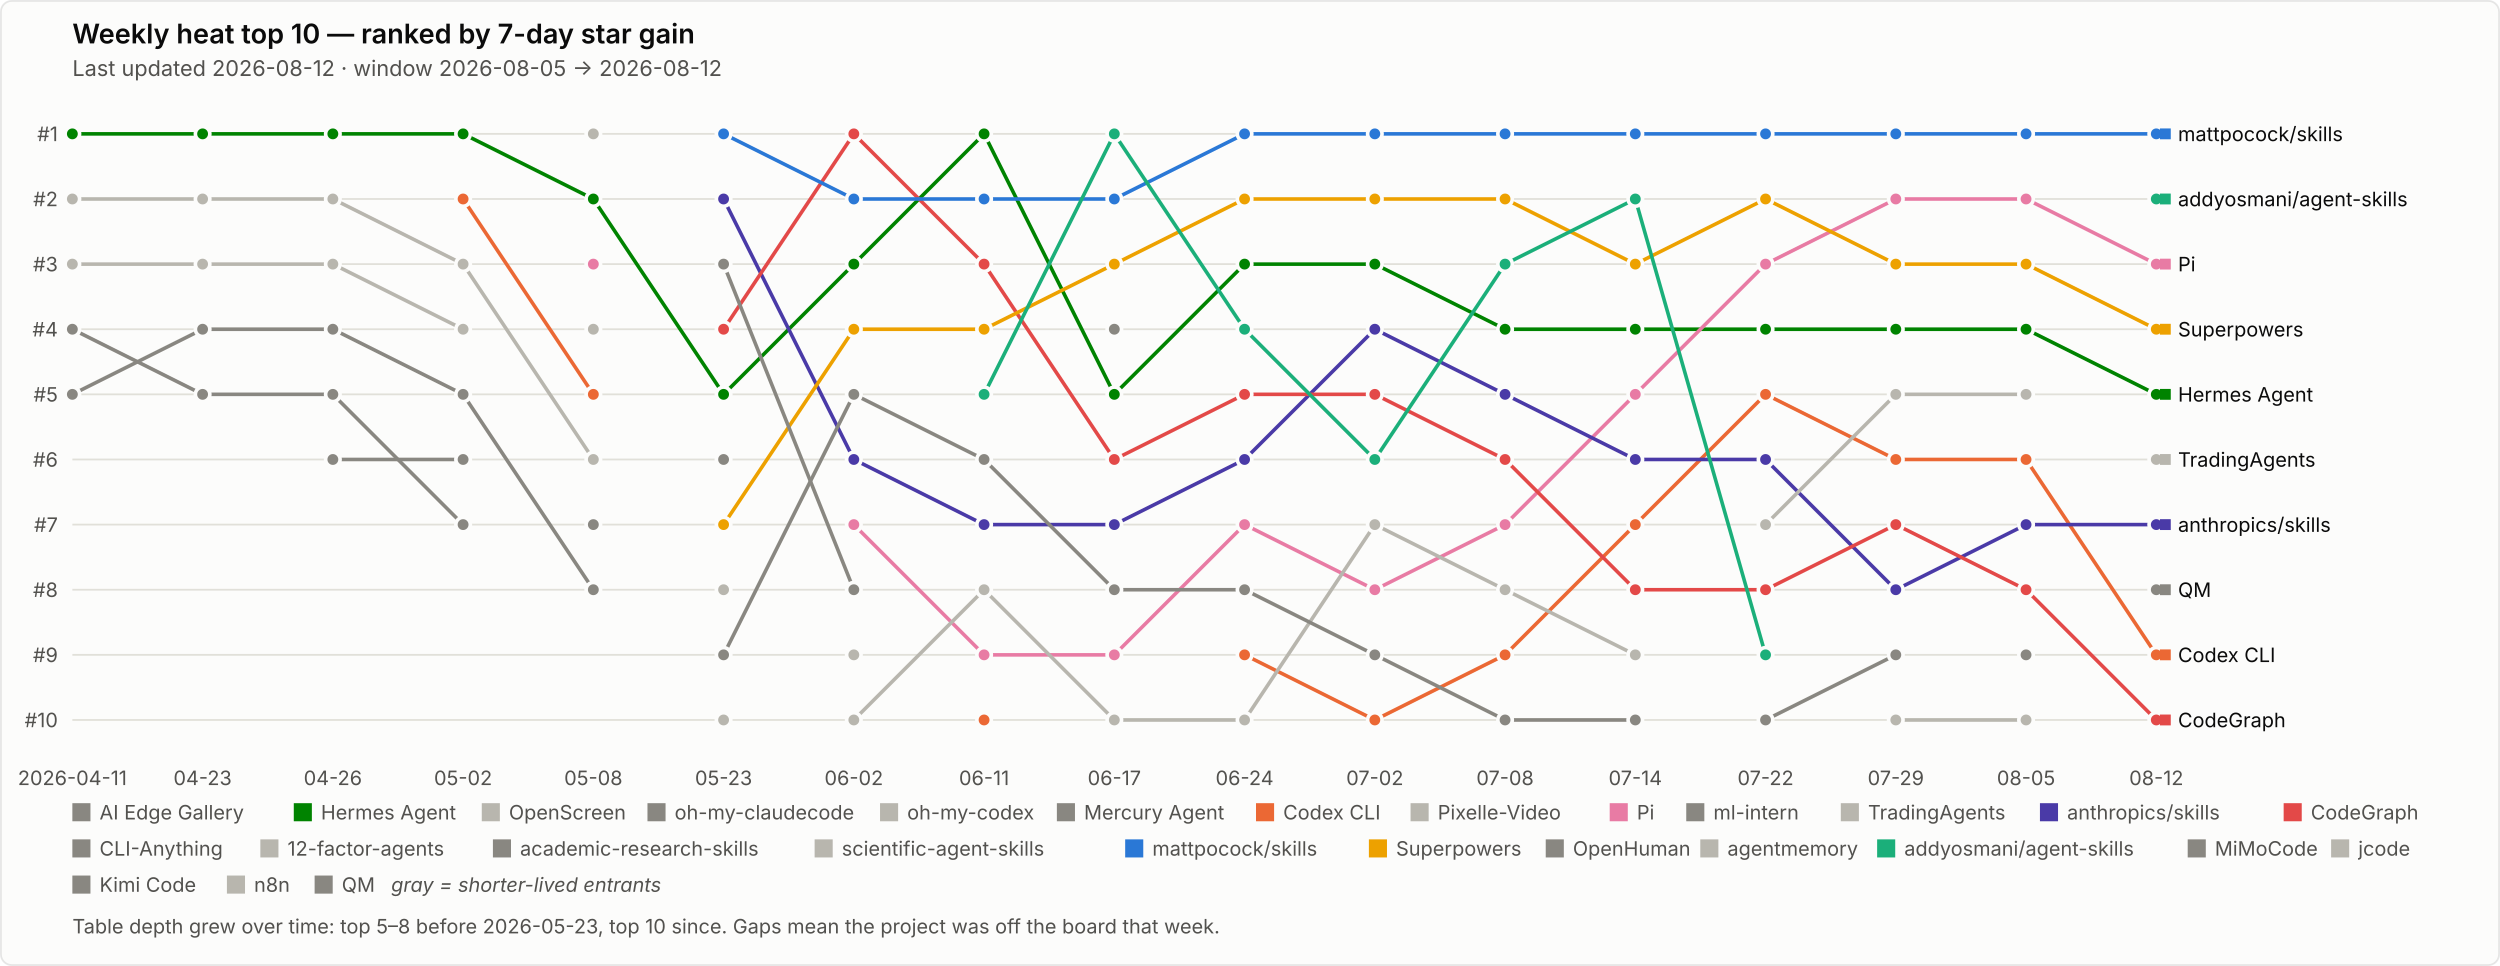
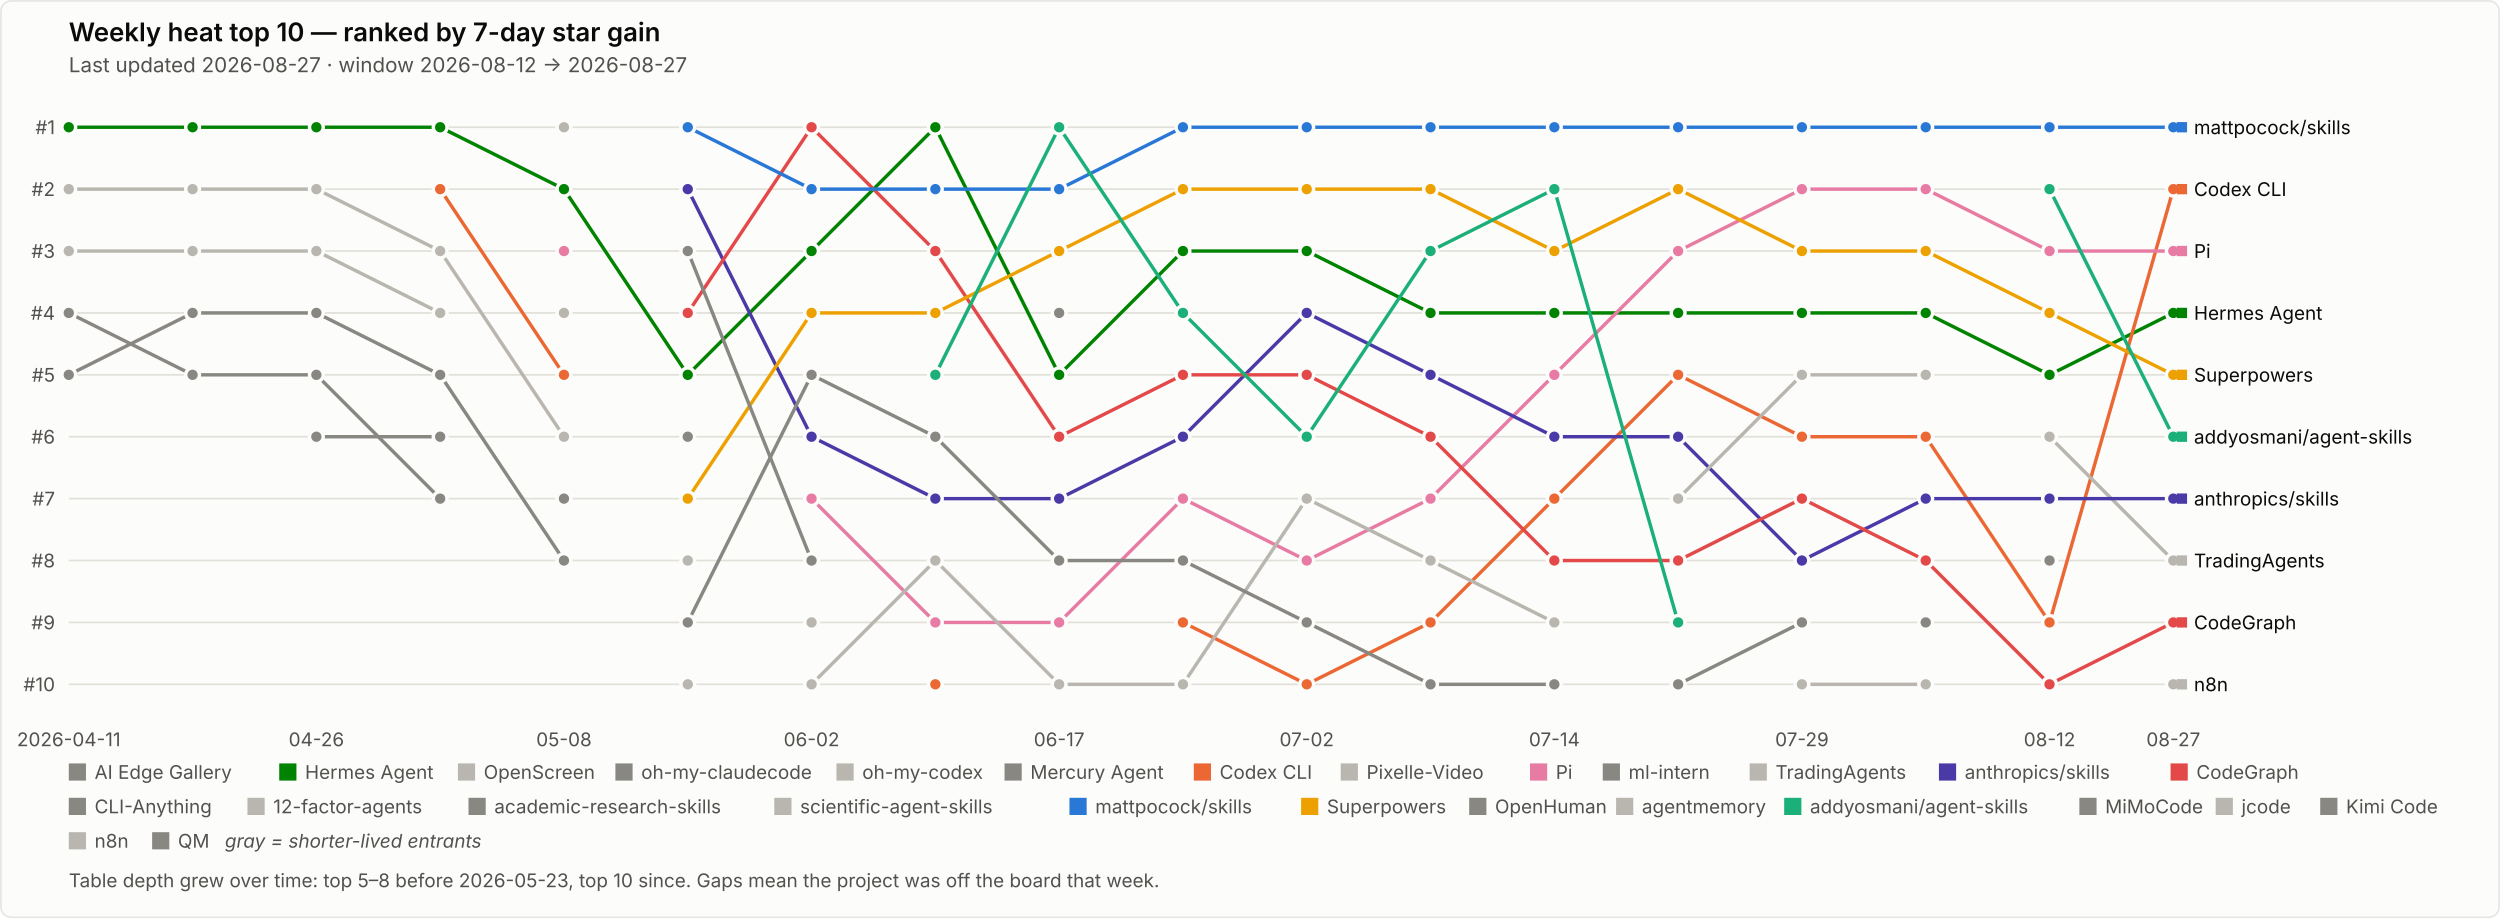
- <svg xmlns="http://www.w3.org/2000/svg" width="1382" height="534" viewBox="0 0 1382 534" font-family="system-ui, -apple-system, sans-serif">
-   <rect x="0.5" y="0.5" width="1381" height="533" fill="#fcfcfb" stroke="rgba(11,11,11,0.10)" rx="6" />
+ <svg xmlns="http://www.w3.org/2000/svg" width="1454" height="534" viewBox="0 0 1454 534" font-family="system-ui, -apple-system, sans-serif">
+   <rect x="0.5" y="0.5" width="1453" height="533" fill="#fcfcfb" stroke="rgba(11,11,11,0.10)" rx="6" />
  <text x="40" y="24" font-size="15" font-weight="600" fill="#0b0b0b">Weekly heat top 10 — ranked by 7-day star gain</text>
-   <text x="40" y="42" font-size="12" fill="#52514e">Last updated 2026-08-12 · window 2026-08-05 → 2026-08-12</text>
-   <line x1="40" y1="74.0" x2="1192" y2="74.0" stroke="#e1e0d9" stroke-width="1" />
+   <text x="40" y="42" font-size="12" fill="#52514e">Last updated 2026-08-27 · window 2026-08-12 → 2026-08-27</text>
+   <line x1="40" y1="74.0" x2="1264" y2="74.0" stroke="#e1e0d9" stroke-width="1" />
  <text x="32" y="78.0" font-size="11" fill="#52514e" text-anchor="end">#1</text>
-   <line x1="40" y1="110.0" x2="1192" y2="110.0" stroke="#e1e0d9" stroke-width="1" />
+   <line x1="40" y1="110.0" x2="1264" y2="110.0" stroke="#e1e0d9" stroke-width="1" />
  <text x="32" y="114.0" font-size="11" fill="#52514e" text-anchor="end">#2</text>
-   <line x1="40" y1="146.0" x2="1192" y2="146.0" stroke="#e1e0d9" stroke-width="1" />
+   <line x1="40" y1="146.0" x2="1264" y2="146.0" stroke="#e1e0d9" stroke-width="1" />
  <text x="32" y="150.0" font-size="11" fill="#52514e" text-anchor="end">#3</text>
-   <line x1="40" y1="182.0" x2="1192" y2="182.0" stroke="#e1e0d9" stroke-width="1" />
+   <line x1="40" y1="182.0" x2="1264" y2="182.0" stroke="#e1e0d9" stroke-width="1" />
  <text x="32" y="186.0" font-size="11" fill="#52514e" text-anchor="end">#4</text>
-   <line x1="40" y1="218.0" x2="1192" y2="218.0" stroke="#e1e0d9" stroke-width="1" />
+   <line x1="40" y1="218.0" x2="1264" y2="218.0" stroke="#e1e0d9" stroke-width="1" />
  <text x="32" y="222.0" font-size="11" fill="#52514e" text-anchor="end">#5</text>
-   <line x1="40" y1="254.0" x2="1192" y2="254.0" stroke="#e1e0d9" stroke-width="1" />
+   <line x1="40" y1="254.0" x2="1264" y2="254.0" stroke="#e1e0d9" stroke-width="1" />
  <text x="32" y="258.0" font-size="11" fill="#52514e" text-anchor="end">#6</text>
-   <line x1="40" y1="290.0" x2="1192" y2="290.0" stroke="#e1e0d9" stroke-width="1" />
+   <line x1="40" y1="290.0" x2="1264" y2="290.0" stroke="#e1e0d9" stroke-width="1" />
  <text x="32" y="294.0" font-size="11" fill="#52514e" text-anchor="end">#7</text>
-   <line x1="40" y1="326.0" x2="1192" y2="326.0" stroke="#e1e0d9" stroke-width="1" />
+   <line x1="40" y1="326.0" x2="1264" y2="326.0" stroke="#e1e0d9" stroke-width="1" />
  <text x="32" y="330.0" font-size="11" fill="#52514e" text-anchor="end">#8</text>
-   <line x1="40" y1="362.0" x2="1192" y2="362.0" stroke="#e1e0d9" stroke-width="1" />
+   <line x1="40" y1="362.0" x2="1264" y2="362.0" stroke="#e1e0d9" stroke-width="1" />
  <text x="32" y="366.0" font-size="11" fill="#52514e" text-anchor="end">#9</text>
-   <line x1="40" y1="398.0" x2="1192" y2="398.0" stroke="#e1e0d9" stroke-width="1" />
+   <line x1="40" y1="398.0" x2="1264" y2="398.0" stroke="#e1e0d9" stroke-width="1" />
  <text x="32" y="402.0" font-size="11" fill="#52514e" text-anchor="end">#10</text>
  <text x="40" y="434" font-size="11" fill="#52514e" text-anchor="middle">2026-04-11</text>
-   <text x="112" y="434" font-size="11" fill="#52514e" text-anchor="middle">04-23</text>
  <text x="184" y="434" font-size="11" fill="#52514e" text-anchor="middle">04-26</text>
-   <text x="256" y="434" font-size="11" fill="#52514e" text-anchor="middle">05-02</text>
  <text x="328" y="434" font-size="11" fill="#52514e" text-anchor="middle">05-08</text>
-   <text x="400" y="434" font-size="11" fill="#52514e" text-anchor="middle">05-23</text>
  <text x="472" y="434" font-size="11" fill="#52514e" text-anchor="middle">06-02</text>
-   <text x="544" y="434" font-size="11" fill="#52514e" text-anchor="middle">06-11</text>
  <text x="616" y="434" font-size="11" fill="#52514e" text-anchor="middle">06-17</text>
-   <text x="688" y="434" font-size="11" fill="#52514e" text-anchor="middle">06-24</text>
  <text x="760" y="434" font-size="11" fill="#52514e" text-anchor="middle">07-02</text>
-   <text x="832" y="434" font-size="11" fill="#52514e" text-anchor="middle">07-08</text>
  <text x="904" y="434" font-size="11" fill="#52514e" text-anchor="middle">07-14</text>
-   <text x="976" y="434" font-size="11" fill="#52514e" text-anchor="middle">07-22</text>
  <text x="1048" y="434" font-size="11" fill="#52514e" text-anchor="middle">07-29</text>
-   <text x="1120" y="434" font-size="11" fill="#52514e" text-anchor="middle">08-05</text>
  <text x="1192" y="434" font-size="11" fill="#52514e" text-anchor="middle">08-12</text>
+   <text x="1264" y="434" font-size="11" fill="#52514e" text-anchor="middle">08-27</text>
  <polyline points="40,182.0 112,218.0 184,218.0 256,290.0" fill="none" stroke="#898781" stroke-width="2" stroke-linecap="round" stroke-linejoin="round" />
  <circle cx="40" cy="182.0" r="4" fill="#898781" stroke="#fcfcfb" stroke-width="2" />
  <circle cx="112" cy="218.0" r="4" fill="#898781" stroke="#fcfcfb" stroke-width="2" />
  <circle cx="184" cy="218.0" r="4" fill="#898781" stroke="#fcfcfb" stroke-width="2" />
  <circle cx="256" cy="290.0" r="4" fill="#898781" stroke="#fcfcfb" stroke-width="2" />
-   <polyline points="40,74.0 112,74.0 184,74.0 256,74.0 328,110.0 400,218.0 472,146.0 544,74.0 616,218.0 688,146.0 760,146.0 832,182.0 904,182.0 976,182.0 1048,182.0 1120,182.0 1192,218.0" fill="none" stroke="#008300" stroke-width="2" stroke-linecap="round" stroke-linejoin="round" />
+   <polyline points="40,74.0 112,74.0 184,74.0 256,74.0 328,110.0 400,218.0 472,146.0 544,74.0 616,218.0 688,146.0 760,146.0 832,182.0 904,182.0 976,182.0 1048,182.0 1120,182.0 1192,218.0 1264,182.0" fill="none" stroke="#008300" stroke-width="2" stroke-linecap="round" stroke-linejoin="round" />
  <circle cx="40" cy="74.0" r="4" fill="#008300" stroke="#fcfcfb" stroke-width="2" />
  <circle cx="112" cy="74.0" r="4" fill="#008300" stroke="#fcfcfb" stroke-width="2" />
  <circle cx="184" cy="74.0" r="4" fill="#008300" stroke="#fcfcfb" stroke-width="2" />
  <circle cx="256" cy="74.0" r="4" fill="#008300" stroke="#fcfcfb" stroke-width="2" />
  <circle cx="328" cy="110.0" r="4" fill="#008300" stroke="#fcfcfb" stroke-width="2" />
  <circle cx="400" cy="218.0" r="4" fill="#008300" stroke="#fcfcfb" stroke-width="2" />
  <circle cx="472" cy="146.0" r="4" fill="#008300" stroke="#fcfcfb" stroke-width="2" />
  <circle cx="544" cy="74.0" r="4" fill="#008300" stroke="#fcfcfb" stroke-width="2" />
  <circle cx="616" cy="218.0" r="4" fill="#008300" stroke="#fcfcfb" stroke-width="2" />
  <circle cx="688" cy="146.0" r="4" fill="#008300" stroke="#fcfcfb" stroke-width="2" />
  <circle cx="760" cy="146.0" r="4" fill="#008300" stroke="#fcfcfb" stroke-width="2" />
  <circle cx="832" cy="182.0" r="4" fill="#008300" stroke="#fcfcfb" stroke-width="2" />
  <circle cx="904" cy="182.0" r="4" fill="#008300" stroke="#fcfcfb" stroke-width="2" />
  <circle cx="976" cy="182.0" r="4" fill="#008300" stroke="#fcfcfb" stroke-width="2" />
  <circle cx="1048" cy="182.0" r="4" fill="#008300" stroke="#fcfcfb" stroke-width="2" />
  <circle cx="1120" cy="182.0" r="4" fill="#008300" stroke="#fcfcfb" stroke-width="2" />
  <circle cx="1192" cy="218.0" r="4" fill="#008300" stroke="#fcfcfb" stroke-width="2" />
+   <circle cx="1264" cy="182.0" r="4" fill="#008300" stroke="#fcfcfb" stroke-width="2" />
  <polyline points="40,110.0 112,110.0 184,110.0 256,146.0 328,254.0" fill="none" stroke="#b8b6ae" stroke-width="2" stroke-linecap="round" stroke-linejoin="round" />
  <circle cx="40" cy="110.0" r="4" fill="#b8b6ae" stroke="#fcfcfb" stroke-width="2" />
  <circle cx="112" cy="110.0" r="4" fill="#b8b6ae" stroke="#fcfcfb" stroke-width="2" />
  <circle cx="184" cy="110.0" r="4" fill="#b8b6ae" stroke="#fcfcfb" stroke-width="2" />
  <circle cx="256" cy="146.0" r="4" fill="#b8b6ae" stroke="#fcfcfb" stroke-width="2" />
  <circle cx="328" cy="254.0" r="4" fill="#b8b6ae" stroke="#fcfcfb" stroke-width="2" />
  <polyline points="40,218.0 112,182.0 184,182.0 256,218.0 328,326.0" fill="none" stroke="#898781" stroke-width="2" stroke-linecap="round" stroke-linejoin="round" />
  <circle cx="40" cy="218.0" r="4" fill="#898781" stroke="#fcfcfb" stroke-width="2" />
  <circle cx="112" cy="182.0" r="4" fill="#898781" stroke="#fcfcfb" stroke-width="2" />
  <circle cx="184" cy="182.0" r="4" fill="#898781" stroke="#fcfcfb" stroke-width="2" />
  <circle cx="256" cy="218.0" r="4" fill="#898781" stroke="#fcfcfb" stroke-width="2" />
  <circle cx="328" cy="326.0" r="4" fill="#898781" stroke="#fcfcfb" stroke-width="2" />
  <polyline points="40,146.0 112,146.0 184,146.0 256,182.0" fill="none" stroke="#b8b6ae" stroke-width="2" stroke-linecap="round" stroke-linejoin="round" />
  <circle cx="40" cy="146.0" r="4" fill="#b8b6ae" stroke="#fcfcfb" stroke-width="2" />
  <circle cx="112" cy="146.0" r="4" fill="#b8b6ae" stroke="#fcfcfb" stroke-width="2" />
  <circle cx="184" cy="146.0" r="4" fill="#b8b6ae" stroke="#fcfcfb" stroke-width="2" />
  <circle cx="256" cy="182.0" r="4" fill="#b8b6ae" stroke="#fcfcfb" stroke-width="2" />
  <polyline points="184,254.0 256,254.0" fill="none" stroke="#898781" stroke-width="2" stroke-linecap="round" stroke-linejoin="round" />
  <circle cx="184" cy="254.0" r="4" fill="#898781" stroke="#fcfcfb" stroke-width="2" />
  <circle cx="256" cy="254.0" r="4" fill="#898781" stroke="#fcfcfb" stroke-width="2" />
  <polyline points="256,110.0 328,218.0" fill="none" stroke="#eb6834" stroke-width="2" stroke-linecap="round" stroke-linejoin="round" />
  <circle cx="256" cy="110.0" r="4" fill="#eb6834" stroke="#fcfcfb" stroke-width="2" />
  <circle cx="328" cy="218.0" r="4" fill="#eb6834" stroke="#fcfcfb" stroke-width="2" />
  <circle cx="544" cy="398.0" r="4" fill="#eb6834" stroke="#fcfcfb" stroke-width="2" />
-   <polyline points="688,362.0 760,398.0 832,362.0 904,290.0 976,218.0 1048,254.0 1120,254.0 1192,362.0" fill="none" stroke="#eb6834" stroke-width="2" stroke-linecap="round" stroke-linejoin="round" />
+   <polyline points="688,362.0 760,398.0 832,362.0 904,290.0 976,218.0 1048,254.0 1120,254.0 1192,362.0 1264,110.0" fill="none" stroke="#eb6834" stroke-width="2" stroke-linecap="round" stroke-linejoin="round" />
  <circle cx="688" cy="362.0" r="4" fill="#eb6834" stroke="#fcfcfb" stroke-width="2" />
  <circle cx="760" cy="398.0" r="4" fill="#eb6834" stroke="#fcfcfb" stroke-width="2" />
  <circle cx="832" cy="362.0" r="4" fill="#eb6834" stroke="#fcfcfb" stroke-width="2" />
  <circle cx="904" cy="290.0" r="4" fill="#eb6834" stroke="#fcfcfb" stroke-width="2" />
  <circle cx="976" cy="218.0" r="4" fill="#eb6834" stroke="#fcfcfb" stroke-width="2" />
  <circle cx="1048" cy="254.0" r="4" fill="#eb6834" stroke="#fcfcfb" stroke-width="2" />
  <circle cx="1120" cy="254.0" r="4" fill="#eb6834" stroke="#fcfcfb" stroke-width="2" />
  <circle cx="1192" cy="362.0" r="4" fill="#eb6834" stroke="#fcfcfb" stroke-width="2" />
+   <circle cx="1264" cy="110.0" r="4" fill="#eb6834" stroke="#fcfcfb" stroke-width="2" />
  <circle cx="328" cy="182.0" r="4" fill="#b8b6ae" stroke="#fcfcfb" stroke-width="2" />
  <circle cx="328" cy="146.0" r="4" fill="#e87ba4" stroke="#fcfcfb" stroke-width="2" />
-   <polyline points="472,290.0 544,362.0 616,362.0 688,290.0 760,326.0 832,290.0 904,218.0 976,146.0 1048,110.0 1120,110.0 1192,146.0" fill="none" stroke="#e87ba4" stroke-width="2" stroke-linecap="round" stroke-linejoin="round" />
+   <polyline points="472,290.0 544,362.0 616,362.0 688,290.0 760,326.0 832,290.0 904,218.0 976,146.0 1048,110.0 1120,110.0 1192,146.0 1264,146.0" fill="none" stroke="#e87ba4" stroke-width="2" stroke-linecap="round" stroke-linejoin="round" />
  <circle cx="472" cy="290.0" r="4" fill="#e87ba4" stroke="#fcfcfb" stroke-width="2" />
  <circle cx="544" cy="362.0" r="4" fill="#e87ba4" stroke="#fcfcfb" stroke-width="2" />
  <circle cx="616" cy="362.0" r="4" fill="#e87ba4" stroke="#fcfcfb" stroke-width="2" />
  <circle cx="688" cy="290.0" r="4" fill="#e87ba4" stroke="#fcfcfb" stroke-width="2" />
  <circle cx="760" cy="326.0" r="4" fill="#e87ba4" stroke="#fcfcfb" stroke-width="2" />
  <circle cx="832" cy="290.0" r="4" fill="#e87ba4" stroke="#fcfcfb" stroke-width="2" />
  <circle cx="904" cy="218.0" r="4" fill="#e87ba4" stroke="#fcfcfb" stroke-width="2" />
  <circle cx="976" cy="146.0" r="4" fill="#e87ba4" stroke="#fcfcfb" stroke-width="2" />
  <circle cx="1048" cy="110.0" r="4" fill="#e87ba4" stroke="#fcfcfb" stroke-width="2" />
  <circle cx="1120" cy="110.0" r="4" fill="#e87ba4" stroke="#fcfcfb" stroke-width="2" />
  <circle cx="1192" cy="146.0" r="4" fill="#e87ba4" stroke="#fcfcfb" stroke-width="2" />
+   <circle cx="1264" cy="146.0" r="4" fill="#e87ba4" stroke="#fcfcfb" stroke-width="2" />
  <circle cx="328" cy="290.0" r="4" fill="#898781" stroke="#fcfcfb" stroke-width="2" />
  <circle cx="328" cy="74.0" r="4" fill="#b8b6ae" stroke="#fcfcfb" stroke-width="2" />
  <polyline points="472,398.0 544,326.0 616,398.0 688,398.0 760,290.0 832,326.0 904,362.0" fill="none" stroke="#b8b6ae" stroke-width="2" stroke-linecap="round" stroke-linejoin="round" />
  <circle cx="472" cy="398.0" r="4" fill="#b8b6ae" stroke="#fcfcfb" stroke-width="2" />
  <circle cx="544" cy="326.0" r="4" fill="#b8b6ae" stroke="#fcfcfb" stroke-width="2" />
  <circle cx="616" cy="398.0" r="4" fill="#b8b6ae" stroke="#fcfcfb" stroke-width="2" />
  <circle cx="688" cy="398.0" r="4" fill="#b8b6ae" stroke="#fcfcfb" stroke-width="2" />
  <circle cx="760" cy="290.0" r="4" fill="#b8b6ae" stroke="#fcfcfb" stroke-width="2" />
  <circle cx="832" cy="326.0" r="4" fill="#b8b6ae" stroke="#fcfcfb" stroke-width="2" />
  <circle cx="904" cy="362.0" r="4" fill="#b8b6ae" stroke="#fcfcfb" stroke-width="2" />
+   <polyline points="1192,254.0 1264,326.0" fill="none" stroke="#b8b6ae" stroke-width="2" stroke-linecap="round" stroke-linejoin="round" />
  <circle cx="1192" cy="254.0" r="4" fill="#b8b6ae" stroke="#fcfcfb" stroke-width="2" />
-   <polyline points="400,110.0 472,254.0 544,290.0 616,290.0 688,254.0 760,182.0 832,218.0 904,254.0 976,254.0 1048,326.0 1120,290.0 1192,290.0" fill="none" stroke="#4a3aa7" stroke-width="2" stroke-linecap="round" stroke-linejoin="round" />
+   <circle cx="1264" cy="326.0" r="4" fill="#b8b6ae" stroke="#fcfcfb" stroke-width="2" />
+   <polyline points="400,110.0 472,254.0 544,290.0 616,290.0 688,254.0 760,182.0 832,218.0 904,254.0 976,254.0 1048,326.0 1120,290.0 1192,290.0 1264,290.0" fill="none" stroke="#4a3aa7" stroke-width="2" stroke-linecap="round" stroke-linejoin="round" />
  <circle cx="400" cy="110.0" r="4" fill="#4a3aa7" stroke="#fcfcfb" stroke-width="2" />
  <circle cx="472" cy="254.0" r="4" fill="#4a3aa7" stroke="#fcfcfb" stroke-width="2" />
  <circle cx="544" cy="290.0" r="4" fill="#4a3aa7" stroke="#fcfcfb" stroke-width="2" />
  <circle cx="616" cy="290.0" r="4" fill="#4a3aa7" stroke="#fcfcfb" stroke-width="2" />
  <circle cx="688" cy="254.0" r="4" fill="#4a3aa7" stroke="#fcfcfb" stroke-width="2" />
  <circle cx="760" cy="182.0" r="4" fill="#4a3aa7" stroke="#fcfcfb" stroke-width="2" />
  <circle cx="832" cy="218.0" r="4" fill="#4a3aa7" stroke="#fcfcfb" stroke-width="2" />
  <circle cx="904" cy="254.0" r="4" fill="#4a3aa7" stroke="#fcfcfb" stroke-width="2" />
  <circle cx="976" cy="254.0" r="4" fill="#4a3aa7" stroke="#fcfcfb" stroke-width="2" />
  <circle cx="1048" cy="326.0" r="4" fill="#4a3aa7" stroke="#fcfcfb" stroke-width="2" />
  <circle cx="1120" cy="290.0" r="4" fill="#4a3aa7" stroke="#fcfcfb" stroke-width="2" />
  <circle cx="1192" cy="290.0" r="4" fill="#4a3aa7" stroke="#fcfcfb" stroke-width="2" />
-   <polyline points="400,182.0 472,74.0 544,146.0 616,254.0 688,218.0 760,218.0 832,254.0 904,326.0 976,326.0 1048,290.0 1120,326.0 1192,398.0" fill="none" stroke="#e34948" stroke-width="2" stroke-linecap="round" stroke-linejoin="round" />
+   <circle cx="1264" cy="290.0" r="4" fill="#4a3aa7" stroke="#fcfcfb" stroke-width="2" />
+   <polyline points="400,182.0 472,74.0 544,146.0 616,254.0 688,218.0 760,218.0 832,254.0 904,326.0 976,326.0 1048,290.0 1120,326.0 1192,398.0 1264,362.0" fill="none" stroke="#e34948" stroke-width="2" stroke-linecap="round" stroke-linejoin="round" />
  <circle cx="400" cy="182.0" r="4" fill="#e34948" stroke="#fcfcfb" stroke-width="2" />
  <circle cx="472" cy="74.0" r="4" fill="#e34948" stroke="#fcfcfb" stroke-width="2" />
  <circle cx="544" cy="146.0" r="4" fill="#e34948" stroke="#fcfcfb" stroke-width="2" />
  <circle cx="616" cy="254.0" r="4" fill="#e34948" stroke="#fcfcfb" stroke-width="2" />
  <circle cx="688" cy="218.0" r="4" fill="#e34948" stroke="#fcfcfb" stroke-width="2" />
  <circle cx="760" cy="218.0" r="4" fill="#e34948" stroke="#fcfcfb" stroke-width="2" />
  <circle cx="832" cy="254.0" r="4" fill="#e34948" stroke="#fcfcfb" stroke-width="2" />
  <circle cx="904" cy="326.0" r="4" fill="#e34948" stroke="#fcfcfb" stroke-width="2" />
  <circle cx="976" cy="326.0" r="4" fill="#e34948" stroke="#fcfcfb" stroke-width="2" />
  <circle cx="1048" cy="290.0" r="4" fill="#e34948" stroke="#fcfcfb" stroke-width="2" />
  <circle cx="1120" cy="326.0" r="4" fill="#e34948" stroke="#fcfcfb" stroke-width="2" />
  <circle cx="1192" cy="398.0" r="4" fill="#e34948" stroke="#fcfcfb" stroke-width="2" />
+   <circle cx="1264" cy="362.0" r="4" fill="#e34948" stroke="#fcfcfb" stroke-width="2" />
  <circle cx="400" cy="254.0" r="4" fill="#898781" stroke="#fcfcfb" stroke-width="2" />
  <circle cx="400" cy="398.0" r="4" fill="#b8b6ae" stroke="#fcfcfb" stroke-width="2" />
  <polyline points="400,362.0 472,218.0 544,254.0 616,326.0 688,326.0 760,362.0 832,398.0 904,398.0" fill="none" stroke="#898781" stroke-width="2" stroke-linecap="round" stroke-linejoin="round" />
  <circle cx="400" cy="362.0" r="4" fill="#898781" stroke="#fcfcfb" stroke-width="2" />
  <circle cx="472" cy="218.0" r="4" fill="#898781" stroke="#fcfcfb" stroke-width="2" />
  <circle cx="544" cy="254.0" r="4" fill="#898781" stroke="#fcfcfb" stroke-width="2" />
  <circle cx="616" cy="326.0" r="4" fill="#898781" stroke="#fcfcfb" stroke-width="2" />
  <circle cx="688" cy="326.0" r="4" fill="#898781" stroke="#fcfcfb" stroke-width="2" />
  <circle cx="760" cy="362.0" r="4" fill="#898781" stroke="#fcfcfb" stroke-width="2" />
  <circle cx="832" cy="398.0" r="4" fill="#898781" stroke="#fcfcfb" stroke-width="2" />
  <circle cx="904" cy="398.0" r="4" fill="#898781" stroke="#fcfcfb" stroke-width="2" />
  <circle cx="1120" cy="362.0" r="4" fill="#898781" stroke="#fcfcfb" stroke-width="2" />
  <circle cx="400" cy="326.0" r="4" fill="#b8b6ae" stroke="#fcfcfb" stroke-width="2" />
-   <polyline points="400,74.0 472,110.0 544,110.0 616,110.0 688,74.0 760,74.0 832,74.0 904,74.0 976,74.0 1048,74.0 1120,74.0 1192,74.0" fill="none" stroke="#2a78d6" stroke-width="2" stroke-linecap="round" stroke-linejoin="round" />
+   <polyline points="400,74.0 472,110.0 544,110.0 616,110.0 688,74.0 760,74.0 832,74.0 904,74.0 976,74.0 1048,74.0 1120,74.0 1192,74.0 1264,74.0" fill="none" stroke="#2a78d6" stroke-width="2" stroke-linecap="round" stroke-linejoin="round" />
  <circle cx="400" cy="74.0" r="4" fill="#2a78d6" stroke="#fcfcfb" stroke-width="2" />
  <circle cx="472" cy="110.0" r="4" fill="#2a78d6" stroke="#fcfcfb" stroke-width="2" />
  <circle cx="544" cy="110.0" r="4" fill="#2a78d6" stroke="#fcfcfb" stroke-width="2" />
  <circle cx="616" cy="110.0" r="4" fill="#2a78d6" stroke="#fcfcfb" stroke-width="2" />
  <circle cx="688" cy="74.0" r="4" fill="#2a78d6" stroke="#fcfcfb" stroke-width="2" />
  <circle cx="760" cy="74.0" r="4" fill="#2a78d6" stroke="#fcfcfb" stroke-width="2" />
  <circle cx="832" cy="74.0" r="4" fill="#2a78d6" stroke="#fcfcfb" stroke-width="2" />
  <circle cx="904" cy="74.0" r="4" fill="#2a78d6" stroke="#fcfcfb" stroke-width="2" />
  <circle cx="976" cy="74.0" r="4" fill="#2a78d6" stroke="#fcfcfb" stroke-width="2" />
  <circle cx="1048" cy="74.0" r="4" fill="#2a78d6" stroke="#fcfcfb" stroke-width="2" />
  <circle cx="1120" cy="74.0" r="4" fill="#2a78d6" stroke="#fcfcfb" stroke-width="2" />
  <circle cx="1192" cy="74.0" r="4" fill="#2a78d6" stroke="#fcfcfb" stroke-width="2" />
-   <polyline points="400,290.0 472,182.0 544,182.0 616,146.0 688,110.0 760,110.0 832,110.0 904,146.0 976,110.0 1048,146.0 1120,146.0 1192,182.0" fill="none" stroke="#eda100" stroke-width="2" stroke-linecap="round" stroke-linejoin="round" />
+   <circle cx="1264" cy="74.0" r="4" fill="#2a78d6" stroke="#fcfcfb" stroke-width="2" />
+   <polyline points="400,290.0 472,182.0 544,182.0 616,146.0 688,110.0 760,110.0 832,110.0 904,146.0 976,110.0 1048,146.0 1120,146.0 1192,182.0 1264,218.0" fill="none" stroke="#eda100" stroke-width="2" stroke-linecap="round" stroke-linejoin="round" />
  <circle cx="400" cy="290.0" r="4" fill="#eda100" stroke="#fcfcfb" stroke-width="2" />
  <circle cx="472" cy="182.0" r="4" fill="#eda100" stroke="#fcfcfb" stroke-width="2" />
  <circle cx="544" cy="182.0" r="4" fill="#eda100" stroke="#fcfcfb" stroke-width="2" />
  <circle cx="616" cy="146.0" r="4" fill="#eda100" stroke="#fcfcfb" stroke-width="2" />
  <circle cx="688" cy="110.0" r="4" fill="#eda100" stroke="#fcfcfb" stroke-width="2" />
  <circle cx="760" cy="110.0" r="4" fill="#eda100" stroke="#fcfcfb" stroke-width="2" />
  <circle cx="832" cy="110.0" r="4" fill="#eda100" stroke="#fcfcfb" stroke-width="2" />
  <circle cx="904" cy="146.0" r="4" fill="#eda100" stroke="#fcfcfb" stroke-width="2" />
  <circle cx="976" cy="110.0" r="4" fill="#eda100" stroke="#fcfcfb" stroke-width="2" />
  <circle cx="1048" cy="146.0" r="4" fill="#eda100" stroke="#fcfcfb" stroke-width="2" />
  <circle cx="1120" cy="146.0" r="4" fill="#eda100" stroke="#fcfcfb" stroke-width="2" />
  <circle cx="1192" cy="182.0" r="4" fill="#eda100" stroke="#fcfcfb" stroke-width="2" />
+   <circle cx="1264" cy="218.0" r="4" fill="#eda100" stroke="#fcfcfb" stroke-width="2" />
  <polyline points="400,146.0 472,326.0" fill="none" stroke="#898781" stroke-width="2" stroke-linecap="round" stroke-linejoin="round" />
  <circle cx="400" cy="146.0" r="4" fill="#898781" stroke="#fcfcfb" stroke-width="2" />
  <circle cx="472" cy="326.0" r="4" fill="#898781" stroke="#fcfcfb" stroke-width="2" />
  <circle cx="472" cy="362.0" r="4" fill="#b8b6ae" stroke="#fcfcfb" stroke-width="2" />
  <polyline points="544,218.0 616,74.0 688,182.0 760,254.0 832,146.0 904,110.0 976,362.0" fill="none" stroke="#1baf7a" stroke-width="2" stroke-linecap="round" stroke-linejoin="round" />
  <circle cx="544" cy="218.0" r="4" fill="#1baf7a" stroke="#fcfcfb" stroke-width="2" />
  <circle cx="616" cy="74.0" r="4" fill="#1baf7a" stroke="#fcfcfb" stroke-width="2" />
  <circle cx="688" cy="182.0" r="4" fill="#1baf7a" stroke="#fcfcfb" stroke-width="2" />
  <circle cx="760" cy="254.0" r="4" fill="#1baf7a" stroke="#fcfcfb" stroke-width="2" />
  <circle cx="832" cy="146.0" r="4" fill="#1baf7a" stroke="#fcfcfb" stroke-width="2" />
  <circle cx="904" cy="110.0" r="4" fill="#1baf7a" stroke="#fcfcfb" stroke-width="2" />
  <circle cx="976" cy="362.0" r="4" fill="#1baf7a" stroke="#fcfcfb" stroke-width="2" />
+   <polyline points="1192,110.0 1264,254.0" fill="none" stroke="#1baf7a" stroke-width="2" stroke-linecap="round" stroke-linejoin="round" />
  <circle cx="1192" cy="110.0" r="4" fill="#1baf7a" stroke="#fcfcfb" stroke-width="2" />
+   <circle cx="1264" cy="254.0" r="4" fill="#1baf7a" stroke="#fcfcfb" stroke-width="2" />
  <circle cx="616" cy="182.0" r="4" fill="#898781" stroke="#fcfcfb" stroke-width="2" />
  <polyline points="976,290.0 1048,218.0 1120,218.0" fill="none" stroke="#b8b6ae" stroke-width="2" stroke-linecap="round" stroke-linejoin="round" />
  <circle cx="976" cy="290.0" r="4" fill="#b8b6ae" stroke="#fcfcfb" stroke-width="2" />
  <circle cx="1048" cy="218.0" r="4" fill="#b8b6ae" stroke="#fcfcfb" stroke-width="2" />
  <circle cx="1120" cy="218.0" r="4" fill="#b8b6ae" stroke="#fcfcfb" stroke-width="2" />
  <polyline points="976,398.0 1048,362.0" fill="none" stroke="#898781" stroke-width="2" stroke-linecap="round" stroke-linejoin="round" />
  <circle cx="976" cy="398.0" r="4" fill="#898781" stroke="#fcfcfb" stroke-width="2" />
  <circle cx="1048" cy="362.0" r="4" fill="#898781" stroke="#fcfcfb" stroke-width="2" />
  <polyline points="1048,398.0 1120,398.0" fill="none" stroke="#b8b6ae" stroke-width="2" stroke-linecap="round" stroke-linejoin="round" />
  <circle cx="1048" cy="398.0" r="4" fill="#b8b6ae" stroke="#fcfcfb" stroke-width="2" />
  <circle cx="1120" cy="398.0" r="4" fill="#b8b6ae" stroke="#fcfcfb" stroke-width="2" />
+   <circle cx="1264" cy="398.0" r="4" fill="#b8b6ae" stroke="#fcfcfb" stroke-width="2" />
  <circle cx="1192" cy="326.0" r="4" fill="#898781" stroke="#fcfcfb" stroke-width="2" />
-   <text x="1204" y="78.0" font-size="11" fill="#0b0b0b">mattpocock/skills</text>
-   <rect x="1194" y="71.0" width="6" height="6" fill="#2a78d6" />
-   <text x="1204" y="114.0" font-size="11" fill="#0b0b0b">addyosmani/agent-skills</text>
-   <rect x="1194" y="107.0" width="6" height="6" fill="#1baf7a" />
-   <text x="1204" y="150.0" font-size="11" fill="#0b0b0b">Pi</text>
-   <rect x="1194" y="143.0" width="6" height="6" fill="#e87ba4" />
-   <text x="1204" y="186.0" font-size="11" fill="#0b0b0b">Superpowers</text>
-   <rect x="1194" y="179.0" width="6" height="6" fill="#eda100" />
-   <text x="1204" y="222.0" font-size="11" fill="#0b0b0b">Hermes Agent</text>
-   <rect x="1194" y="215.0" width="6" height="6" fill="#008300" />
-   <text x="1204" y="258.0" font-size="11" fill="#0b0b0b">TradingAgents</text>
-   <rect x="1194" y="251.0" width="6" height="6" fill="#b8b6ae" />
-   <text x="1204" y="294.0" font-size="11" fill="#0b0b0b">anthropics/skills</text>
-   <rect x="1194" y="287.0" width="6" height="6" fill="#4a3aa7" />
-   <text x="1204" y="330.0" font-size="11" fill="#0b0b0b">QM</text>
-   <rect x="1194" y="323.0" width="6" height="6" fill="#898781" />
-   <text x="1204" y="366.0" font-size="11" fill="#0b0b0b">Codex CLI</text>
-   <rect x="1194" y="359.0" width="6" height="6" fill="#eb6834" />
-   <text x="1204" y="402.0" font-size="11" fill="#0b0b0b">CodeGraph</text>
-   <rect x="1194" y="395.0" width="6" height="6" fill="#e34948" />
+   <text x="1276" y="78.0" font-size="11" fill="#0b0b0b">mattpocock/skills</text>
+   <rect x="1266" y="71.0" width="6" height="6" fill="#2a78d6" />
+   <text x="1276" y="114.0" font-size="11" fill="#0b0b0b">Codex CLI</text>
+   <rect x="1266" y="107.0" width="6" height="6" fill="#eb6834" />
+   <text x="1276" y="150.0" font-size="11" fill="#0b0b0b">Pi</text>
+   <rect x="1266" y="143.0" width="6" height="6" fill="#e87ba4" />
+   <text x="1276" y="186.0" font-size="11" fill="#0b0b0b">Hermes Agent</text>
+   <rect x="1266" y="179.0" width="6" height="6" fill="#008300" />
+   <text x="1276" y="222.0" font-size="11" fill="#0b0b0b">Superpowers</text>
+   <rect x="1266" y="215.0" width="6" height="6" fill="#eda100" />
+   <text x="1276" y="258.0" font-size="11" fill="#0b0b0b">addyosmani/agent-skills</text>
+   <rect x="1266" y="251.0" width="6" height="6" fill="#1baf7a" />
+   <text x="1276" y="294.0" font-size="11" fill="#0b0b0b">anthropics/skills</text>
+   <rect x="1266" y="287.0" width="6" height="6" fill="#4a3aa7" />
+   <text x="1276" y="330.0" font-size="11" fill="#0b0b0b">TradingAgents</text>
+   <rect x="1266" y="323.0" width="6" height="6" fill="#b8b6ae" />
+   <text x="1276" y="366.0" font-size="11" fill="#0b0b0b">CodeGraph</text>
+   <rect x="1266" y="359.0" width="6" height="6" fill="#e34948" />
+   <text x="1276" y="402.0" font-size="11" fill="#0b0b0b">n8n</text>
+   <rect x="1266" y="395.0" width="6" height="6" fill="#b8b6ae" />
  <rect x="40" y="444" width="10" height="10" fill="#898781" />
  <text x="55" y="453" font-size="11" fill="#52514e">AI Edge Gallery</text>
  <rect x="162.4" y="444" width="10" height="10" fill="#008300" />
  <text x="177.4" y="453" font-size="11" fill="#52514e">Hermes Agent</text>
  <rect x="266.32" y="444" width="10" height="10" fill="#b8b6ae" />
  <text x="281.32" y="453" font-size="11" fill="#52514e">OpenScreen</text>
  <rect x="357.92" y="444" width="10" height="10" fill="#898781" />
  <text x="372.92" y="453" font-size="11" fill="#52514e">oh-my-claudecode</text>
  <rect x="486.48" y="444" width="10" height="10" fill="#b8b6ae" />
  <text x="501.48" y="453" font-size="11" fill="#52514e">oh-my-codex</text>
  <rect x="584.24" y="444" width="10" height="10" fill="#898781" />
  <text x="599.24" y="453" font-size="11" fill="#52514e">Mercury Agent</text>
  <rect x="694.32" y="444" width="10" height="10" fill="#eb6834" />
  <text x="709.32" y="453" font-size="11" fill="#52514e">Codex CLI</text>
  <rect x="779.76" y="444" width="10" height="10" fill="#b8b6ae" />
  <text x="794.76" y="453" font-size="11" fill="#52514e">Pixelle-Video</text>
  <rect x="889.84" y="444" width="10" height="10" fill="#e87ba4" />
  <text x="904.84" y="453" font-size="11" fill="#52514e">Pi</text>
  <rect x="932.16" y="444" width="10" height="10" fill="#898781" />
  <text x="947.16" y="453" font-size="11" fill="#52514e">ml-intern</text>
  <rect x="1017.6" y="444" width="10" height="10" fill="#b8b6ae" />
  <text x="1032.6" y="453" font-size="11" fill="#52514e">TradingAgents</text>
  <rect x="1127.68" y="444" width="10" height="10" fill="#4a3aa7" />
  <text x="1142.68" y="453" font-size="11" fill="#52514e">anthropics/skills</text>
  <rect x="1262.4" y="444" width="10" height="10" fill="#e34948" />
  <text x="1277.4" y="453" font-size="11" fill="#52514e">CodeGraph</text>
  <rect x="40" y="464" width="10" height="10" fill="#898781" />
  <text x="55" y="473" font-size="11" fill="#52514e">CLI-Anything</text>
  <rect x="143.92" y="464" width="10" height="10" fill="#b8b6ae" />
  <text x="158.92" y="473" font-size="11" fill="#52514e">12-factor-agents</text>
  <rect x="272.48" y="464" width="10" height="10" fill="#898781" />
  <text x="287.48" y="473" font-size="11" fill="#52514e">academic-research-skills</text>
  <rect x="450.32" y="464" width="10" height="10" fill="#b8b6ae" />
  <text x="465.32" y="473" font-size="11" fill="#52514e">scientific-agent-skills</text>
  <rect x="622" y="464" width="10" height="10" fill="#2a78d6" />
  <text x="637" y="473" font-size="11" fill="#52514e">mattpocock/skills</text>
  <rect x="756.72" y="464" width="10" height="10" fill="#eda100" />
  <text x="771.72" y="473" font-size="11" fill="#52514e">Superpowers</text>
  <rect x="854.48" y="464" width="10" height="10" fill="#898781" />
  <text x="869.48" y="473" font-size="11" fill="#52514e">OpenHuman</text>
  <rect x="939.92" y="464" width="10" height="10" fill="#b8b6ae" />
  <text x="954.92" y="473" font-size="11" fill="#52514e">agentmemory</text>
  <rect x="1037.68" y="464" width="10" height="10" fill="#1baf7a" />
  <text x="1052.68" y="473" font-size="11" fill="#52514e">addyosmani/agent-skills</text>
  <rect x="1209.36" y="464" width="10" height="10" fill="#898781" />
  <text x="1224.36" y="473" font-size="11" fill="#52514e">MiMoCode</text>
  <rect x="1288.64" y="464" width="10" height="10" fill="#b8b6ae" />
  <text x="1303.64" y="473" font-size="11" fill="#52514e">jcode</text>
-   <rect x="40" y="484" width="10" height="10" fill="#898781" />
-   <text x="55" y="493" font-size="11" fill="#52514e">Kimi Code</text>
-   <rect x="125.44" y="484" width="10" height="10" fill="#b8b6ae" />
-   <text x="140.44" y="493" font-size="11" fill="#52514e">n8n</text>
-   <rect x="173.92" y="484" width="10" height="10" fill="#898781" />
-   <text x="188.92" y="493" font-size="11" fill="#52514e">QM</text>
-   <text x="216.24" y="493" font-size="11" font-style="italic" fill="#52514e">gray = shorter-lived entrants</text>
+   <rect x="1349.44" y="464" width="10" height="10" fill="#898781" />
+   <text x="1364.44" y="473" font-size="11" fill="#52514e">Kimi Code</text>
+   <rect x="40" y="484" width="10" height="10" fill="#b8b6ae" />
+   <text x="55" y="493" font-size="11" fill="#52514e">n8n</text>
+   <rect x="88.48" y="484" width="10" height="10" fill="#898781" />
+   <text x="103.48" y="493" font-size="11" fill="#52514e">QM</text>
+   <text x="130.8" y="493" font-size="11" font-style="italic" fill="#52514e">gray = shorter-lived entrants</text>
  <text x="40" y="516" font-size="11" fill="#52514e">Table depth grew over time: top 5–8 before 2026-05-23, top 10 since. Gaps mean the project was off the board that week.</text>
</svg>
